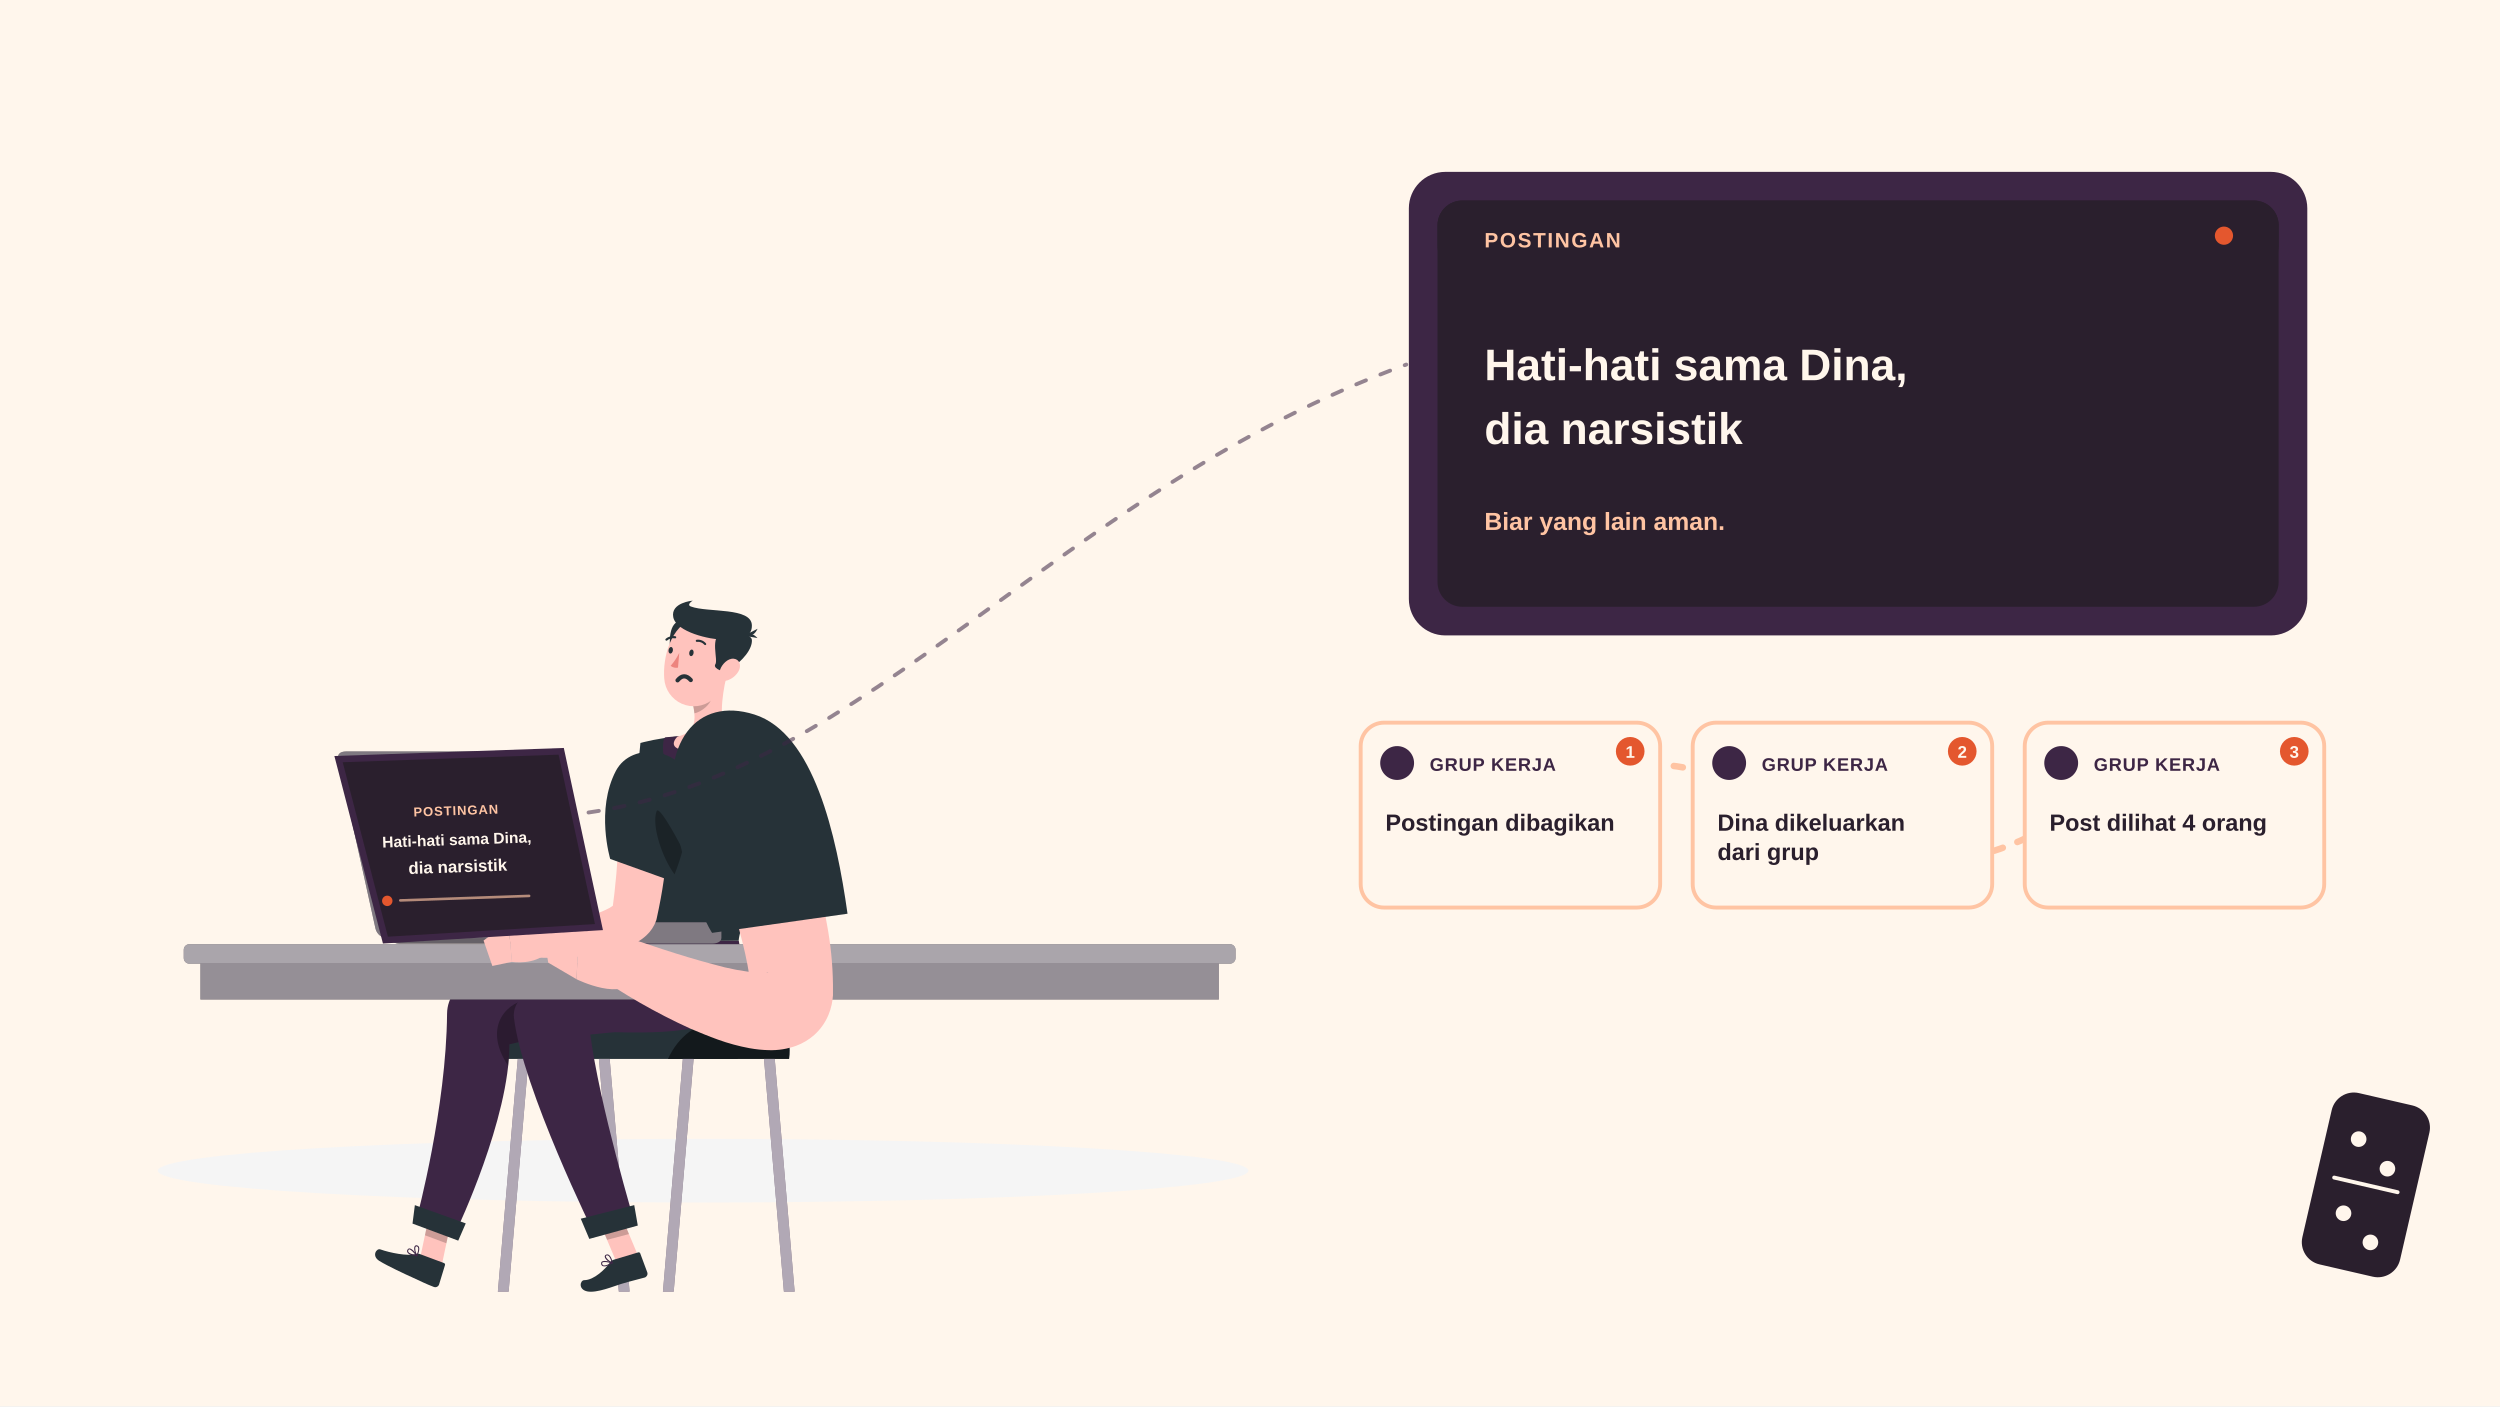
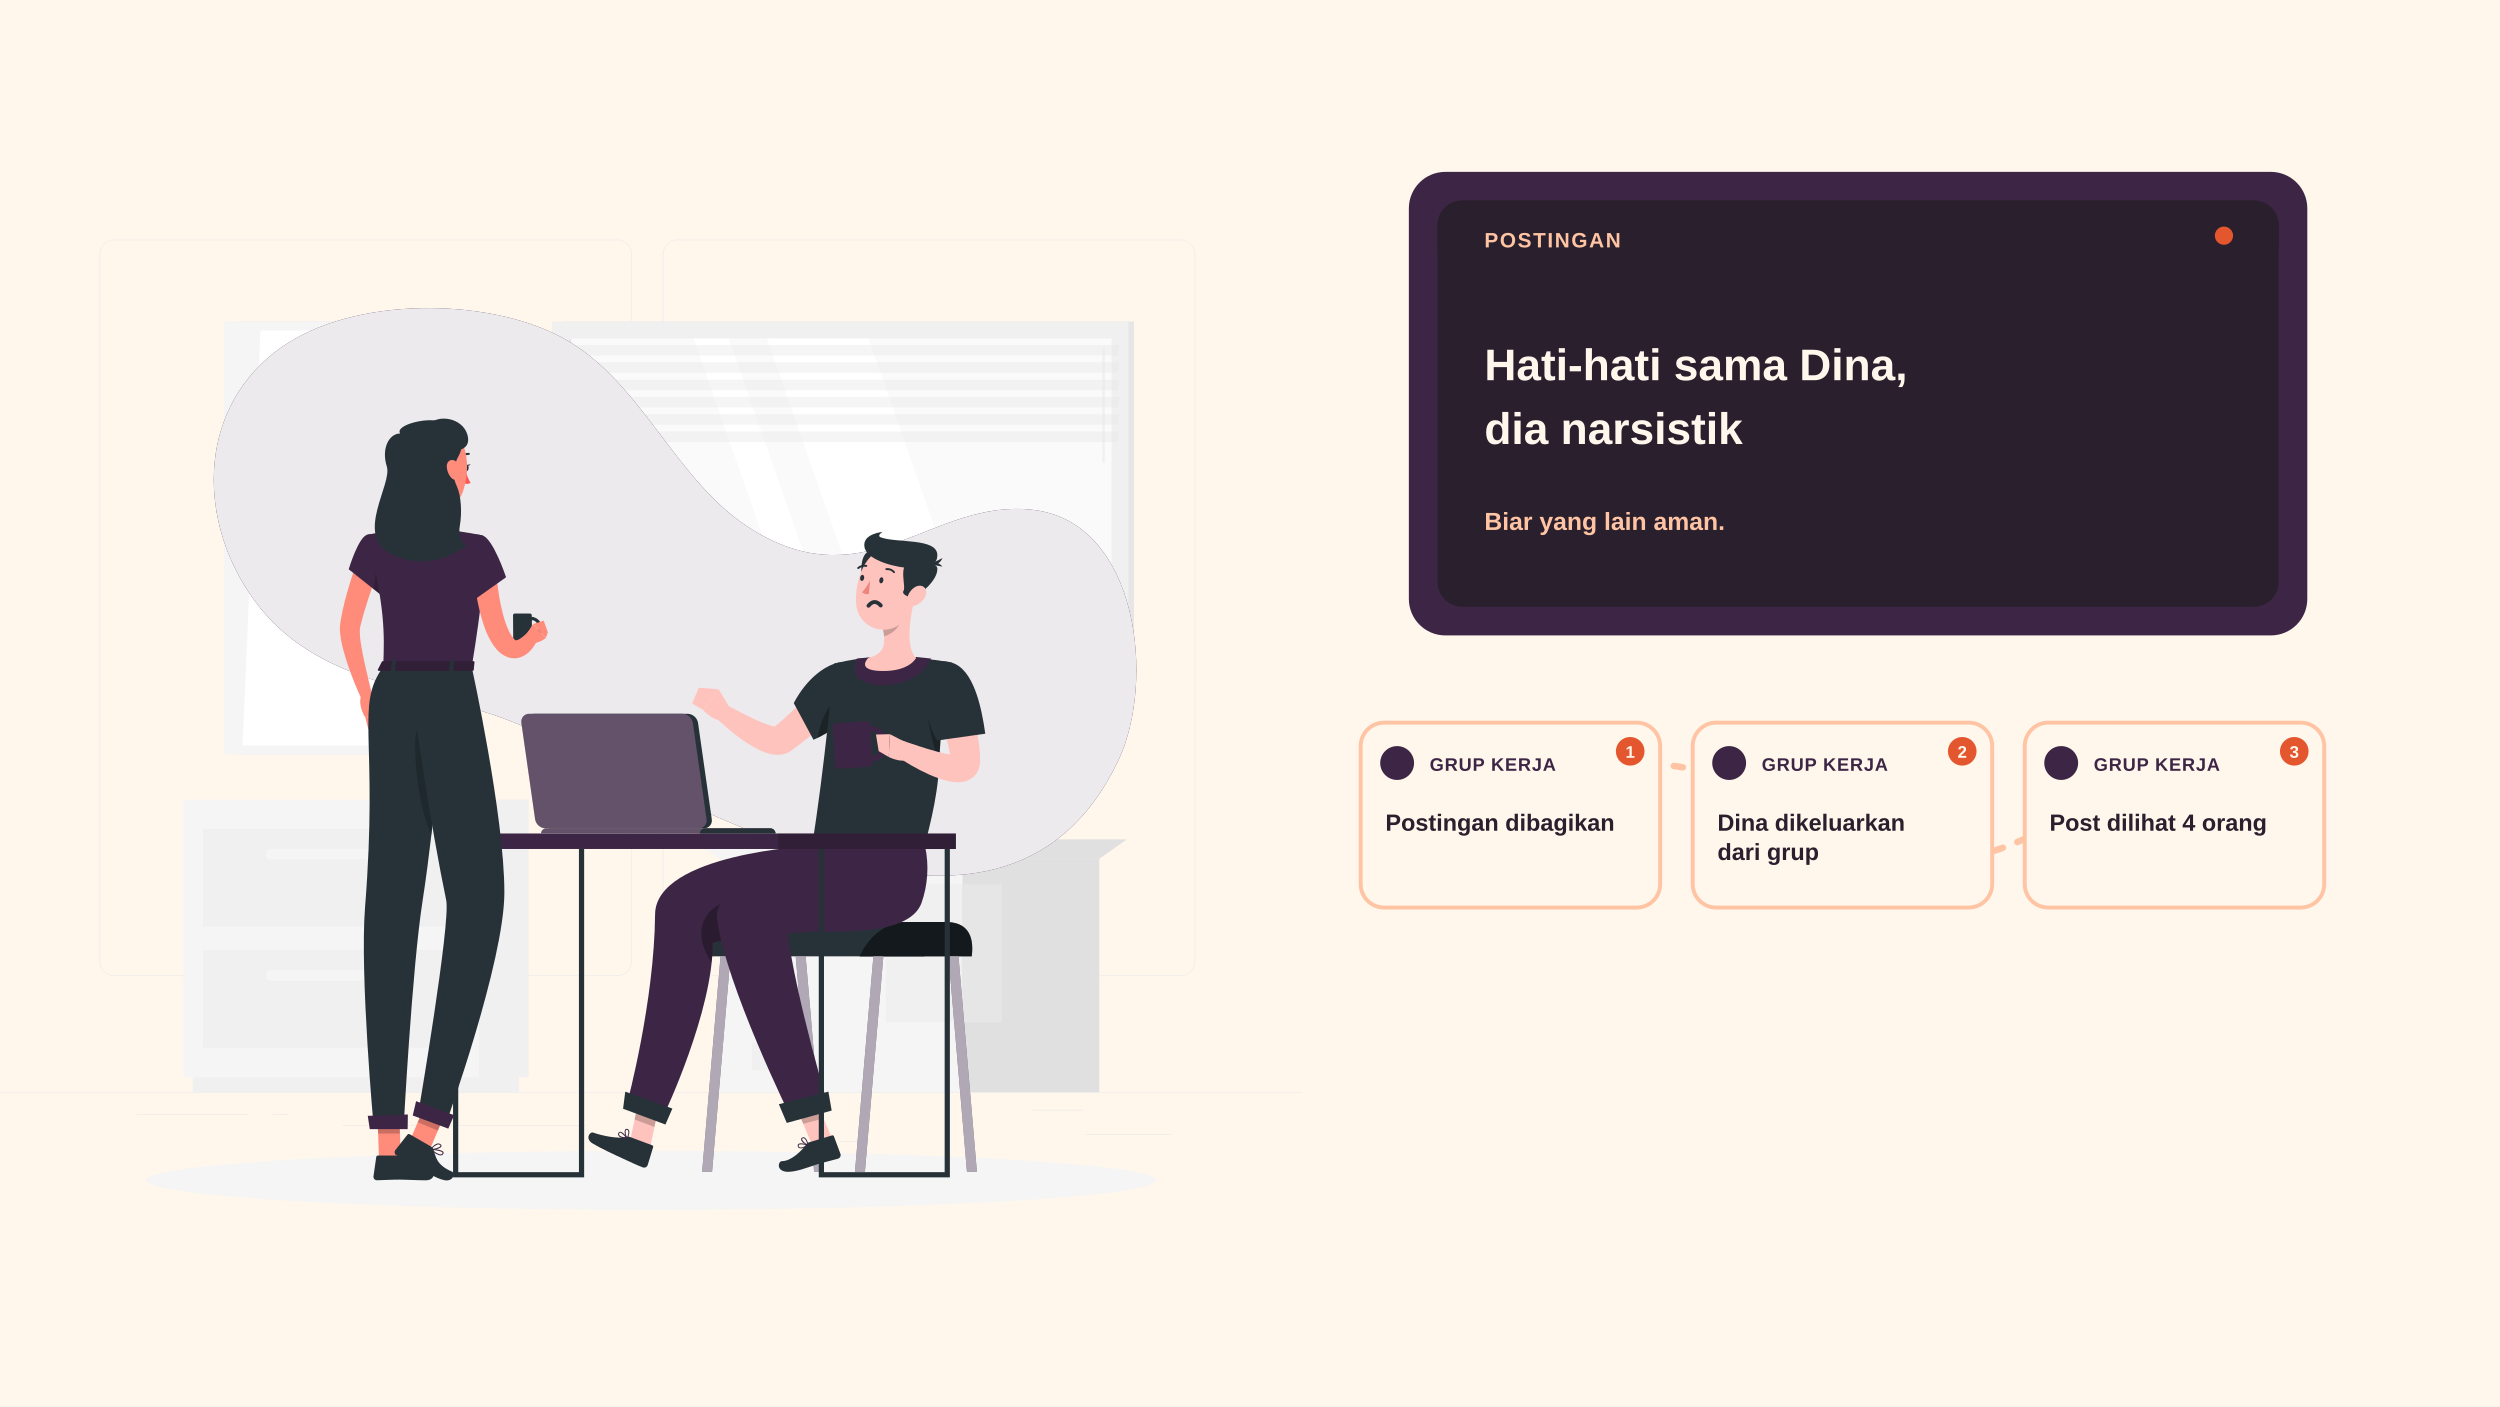
<svg xmlns="http://www.w3.org/2000/svg" width="1920" height="1080" viewBox="0 0 1920 1080" role="img" aria-labelledby="frame-title frame-desc" data-frame="4C">
-   <rect x="0" y="0" width="1920" height="1080" fill="#FFF6EC" rx="0" />
-   <svg x="0" y="0" width="1080" height="1080" viewBox="0 0 500 500" preserveAspectRatio="xMidYMid meet" overflow="hidden" aria-label="Student Stress · Rafiki illustration, Storyset Rafiki">
-     <g id="sstudentstress-Shadow">
-       <ellipse id="sstudentstress-path" cx="250" cy="416.24" rx="193.89" ry="11.32" style="fill:#f5f5f5" />
-     </g>
-   </svg>
-   <svg x="-200" y="100" width="1080" height="1080" viewBox="0 0 500 500" preserveAspectRatio="xMidYMid meet" overflow="hidden" aria-label="Co-workers · Rafiki illustration, Storyset Rafiki">
+   <rect x="0" y="0" width="1920" height="1080" fill="#FFF6EC" rx="0" id="scene-background" />
+   <svg x="0" y="74" width="1000" height="1000" viewBox="0 0 500 500" preserveAspectRatio="xMidYMid meet" overflow="hidden" aria-label="Co-workers · Rafiki illustration, Storyset Rafiki">
+     <g id="scoworkers-background-complete">
+       <rect y="382.4" width="500" height="0.25" style="fill:#ebebeb" />
+       <rect x="416.78" y="398.49" width="33.12" height="0.25" style="fill:#ebebeb" />
+       <rect x="322.53" y="401.21" width="8.69" height="0.25" style="fill:#ebebeb" />
+       <rect x="396.59" y="389.21" width="19.19" height="0.25" style="fill:#ebebeb" />
+       <rect x="52.46" y="390.89" width="43.19" height="0.25" style="fill:#ebebeb" />
+       <rect x="104.56" y="390.89" width="6.33" height="0.25" style="fill:#ebebeb" />
+       <rect x="131.47" y="395.11" width="93.68" height="0.25" style="fill:#ebebeb" />
+       <path d="M237,337.8H43.91a5.71,5.71,0,0,1-5.7-5.71V60.66A5.71,5.71,0,0,1,43.91,55H237a5.71,5.71,0,0,1,5.71,5.71V332.09A5.71,5.71,0,0,1,237,337.8ZM43.91,55.2a5.46,5.46,0,0,0-5.45,5.46V332.09a5.46,5.46,0,0,0,5.45,5.46H237a5.47,5.47,0,0,0,5.46-5.46V60.66A5.47,5.47,0,0,0,237,55.2Z" style="fill:#ebebeb" />
+       <path d="M453.31,337.8H260.21a5.72,5.72,0,0,1-5.71-5.71V60.66A5.72,5.72,0,0,1,260.21,55h193.1A5.71,5.71,0,0,1,459,60.66V332.09A5.71,5.71,0,0,1,453.31,337.8ZM260.21,55.2a5.47,5.47,0,0,0-5.46,5.46V332.09a5.47,5.47,0,0,0,5.46,5.46h193.1a5.47,5.47,0,0,0,5.46-5.46V60.66a5.47,5.47,0,0,0-5.46-5.46Z" style="fill:#ebebeb" />
+       <rect x="216.67" y="86.47" width="218.79" height="122.22" transform="translate(652.13 295.16) rotate(180)" style="fill:#e6e6e6" />
+       <rect x="212.03" y="86.47" width="221.26" height="122.22" transform="translate(645.32 295.16) rotate(180)" style="fill:#f0f0f0" />
+       <rect x="216.67" y="208.69" width="218.79" height="8.62" transform="translate(652.13 426) rotate(180)" style="fill:#e6e6e6" />
+       <rect x="204.3" y="208.69" width="221.26" height="8.62" transform="translate(629.86 426) rotate(180)" style="fill:#f0f0f0" />
+       <rect x="268.04" y="43.45" width="109.23" height="208.27" transform="translate(470.24 -175.08) rotate(90)" style="fill:#fafafa" />
+       <polygon points="371.68 202.19 333.55 92.96 294.52 92.96 332.65 202.19 371.68 202.19" style="fill:#fff" />
+       <path d="M423.78,140.77a.47.47,0,0,0,.47-.47V97.19a.47.47,0,0,0-.93,0V140.3A.47.47,0,0,0,423.78,140.77Z" style="fill:#f0f0f0" />
+       <polygon points="317.99 202.19 279.85 92.96 266.35 92.96 304.49 202.19 317.99 202.19" style="fill:#fff" />
+       <rect x="164.32" y="147.17" width="109.23" height="0.82" transform="translate(366.52 -71.36) rotate(90)" style="fill:#e6e6e6" />
+       <polygon points="210.49 99.51 429.28 99.51 429.88 95.49 211.09 95.49 210.49 99.51" style="fill:#e6e6e6;opacity:0.4" />
+       <polygon points="210.49 106.16 429.28 106.16 429.88 102.13 211.09 102.13 210.49 106.16" style="fill:#e6e6e6;opacity:0.4" />
+       <polygon points="210.49 112.8 429.28 112.8 429.88 108.78 211.09 108.78 210.49 112.8" style="fill:#e6e6e6;opacity:0.4" />
+       <polygon points="210.49 119.44 429.28 119.44 429.88 115.42 211.09 115.42 210.49 119.44" style="fill:#e6e6e6;opacity:0.4" />
+       <polygon points="210.49 126.09 429.28 126.09 429.88 122.06 211.09 122.06 210.49 126.09" style="fill:#e6e6e6;opacity:0.4" />
+       <polygon points="210.49 132.73 429.28 132.73 429.88 128.71 211.09 128.71 210.49 132.73" style="fill:#e6e6e6;opacity:0.4" />
+       <rect x="369.52" y="292.8" width="52.6" height="89.59" style="fill:#e0e0e0" />
+       <polygon points="422.12 292.8 369.52 292.8 380.08 285.33 432.68 285.33 422.12 292.8" style="fill:#e0e0e0" />
+       <polygon points="318.25 285.33 265.65 285.33 276.21 292.8 328.81 292.8 318.25 285.33" style="fill:#f5f5f5" />
+       <rect x="276.21" y="292.8" width="93.32" height="89.59" transform="translate(645.73 675.2) rotate(180)" style="fill:#f5f5f5" />
+       <rect x="340.16" y="302.54" width="29.36" height="53.13" transform="translate(709.69 658.2) rotate(180)" style="fill:#f0f0f0" />
+       <rect x="288.78" y="350.03" width="10.72" height="10.72" transform="translate(588.28 710.77) rotate(180)" style="fill:#f0f0f0" />
+       <rect x="288.78" y="363.3" width="10.72" height="10.72" transform="translate(588.28 737.31) rotate(180)" style="fill:#f0f0f0" />
+       <rect x="300.95" y="350.03" width="10.72" height="10.72" transform="translate(612.62 710.77) rotate(180)" style="fill:#f0f0f0" />
+       <rect x="300.95" y="363.3" width="10.72" height="10.72" transform="translate(612.62 737.31) rotate(180)" style="fill:#f0f0f0" />
+       <rect x="369.52" y="302.54" width="15.15" height="53.13" style="fill:#e6e6e6" />
+       <rect x="183.92" y="270.03" width="19.09" height="106.58" transform="translate(386.92 646.64) rotate(180)" style="fill:#f0f0f0" />
+       <rect x="74.06" y="376.61" width="125.28" height="5.79" transform="translate(273.39 759.01) rotate(180)" style="fill:#f0f0f0" />
+       <rect x="70.39" y="270.03" width="113.53" height="106.58" style="fill:#f5f5f5" />
+       <rect x="77.89" y="281.28" width="98.52" height="37.57" style="fill:#f0f0f0" />
+       <rect x="77.89" y="327.79" width="98.52" height="37.57" style="fill:#f0f0f0" />
+       <rect x="102.15" y="288.93" width="50" height="4.11" rx="1.69" transform="translate(254.31 581.97) rotate(180)" style="fill:#f5f5f5" />
+       <rect x="102.15" y="335.44" width="50" height="4.11" rx="1.69" transform="translate(254.31 675) rotate(180)" style="fill:#f5f5f5" />
+       <rect x="91.43" y="86.47" width="85.69" height="166.2" transform="translate(268.55 339.13) rotate(180)" style="fill:#e6e6e6" />
+       <rect x="85.82" y="86.47" width="89.79" height="166.2" transform="translate(261.43 339.13) rotate(180)" style="fill:#f5f5f5" />
+       <polygon points="161.41 249.23 168.29 89.91 100.02 89.91 93.15 249.23 161.41 249.23" style="fill:#fff" />
+     </g>
+     <g id="scoworkers-background-simple">
+       <path d="M289.46,166.76c-31.4-19-43.22-60-77-75.85-29.7-14-80.39-13.67-107.18,7.51-29.87,23.63-29.22,65.48-7.59,95.14,23.8,32.64,64.46,33.05,98.71,46.47,60,23.51,187.36,111.68,233.12,14.79,14.2-30.07,7.73-91.08-32.58-96C358.18,154.06,333.66,193.5,289.46,166.76Z" style="fill:#3D2645" />
+       <path d="M289.46,166.76c-31.4-19-43.22-60-77-75.85-29.7-14-80.39-13.67-107.18,7.51-29.87,23.63-29.22,65.48-7.59,95.14,23.8,32.64,64.46,33.05,98.71,46.47,60,23.51,187.36,111.68,233.12,14.79,14.2-30.07,7.73-91.08-32.58-96C358.18,154.06,333.66,193.5,289.46,166.76Z" style="fill:#fff;opacity:0.9" />
+     </g>
+     <g id="scoworkers-Shadow">
+       <ellipse id="scoworkers-path" cx="250" cy="416.24" rx="193.89" ry="11.32" style="fill:#f5f5f5" />
+     </g>
    <g id="scoworkers-character-2">
      <path d="M355,330.22H265.85c3.75-8.16,10.57-13.16,17.94-13.16H349Z" style="fill:#263238" />
      <polygon points="312.62 412.97 316.45 412.97 309.37 330.21 305.54 330.21 312.62 412.97" style="fill:#3D2645" />
      <polygon points="312.62 412.97 316.45 412.97 309.37 330.21 305.54 330.21 312.62 412.97" style="fill:#fff;opacity:0.6" />
      <polygon points="273.44 412.97 269.61 412.97 276.69 330.21 280.52 330.21 273.44 412.97" style="fill:#3D2645" />
      <polygon points="273.44 412.97 269.61 412.97 276.69 330.21 280.52 330.21 273.44 412.97" style="fill:#fff;opacity:0.6" />
      <path d="M373.15,330.22H330.09c3.75-8.16,10.56-13.16,17.93-13.16h15.24c7.37,0,11,4.25,9.89,13.16Z" style="fill:#263238" />
      <path d="M373.15,330.22H330.09c3.75-8.16,10.56-13.16,17.93-13.16h15.24c7.37,0,11,4.25,9.89,13.16Z" style="opacity:0.5" />
      <polygon points="371.31 412.97 375.14 412.97 368.06 330.21 364.23 330.21 371.31 412.97" style="fill:#3D2645" />
      <polygon points="371.31 412.97 375.14 412.97 368.06 330.21 364.23 330.21 371.31 412.97" style="fill:#fff;opacity:0.6" />
      <polygon points="332.13 412.97 328.3 412.97 335.38 330.21 339.21 330.21 332.13 412.97" style="fill:#3D2645" />
      <polygon points="332.13 412.97 328.3 412.97 335.38 330.21 339.21 330.21 332.13 412.97" style="fill:#fff;opacity:0.6" />
      <polygon points="249.41 404.77 241.78 401.92 245.71 383.31 253.33 386.16 249.41 404.77" style="fill:#ffc3bd" />
      <path d="M241.88,399.59l8.55,3.19a.58.58,0,0,1,.38.73l-2.11,6.92a1.44,1.44,0,0,1-1.84.86c-3-1.16-4.15-1.79-7.8-3.46-2.25-1-8.68-4-11.58-5.79s-1-4.62.35-4.11c3.29,1.19,9.78,2.52,12.56,1.64A2.3,2.3,0,0,1,241.88,399.59Z" style="fill:#263238" />
      <polygon points="253.33 386.16 245.7 383.32 243.69 392.91 251.31 395.76 253.33 386.16" style="opacity:0.2" />
      <path d="M311.69,287.77s-59.95,3.05-60.14,26.36c-.28,33.51-10.61,72.05-10.61,72.05l14.15,4.64s18.78-39.63,18.6-65.79c16.44-4.64,59.14-1.62,64.17-15.24a44.79,44.79,0,0,0,1.89-22Z" style="fill:#3D2645" />
      <path d="M280.86,309.17s1.5,6.73,2.55,14.11a66.18,66.18,0,0,0-9.73,1.75,67.06,67.06,0,0,1-.41,7.61C263.49,318.06,274,309.17,280.86,309.17Z" style="opacity:0.3" />
      <polygon points="255.52 394.82 239.26 388.76 240.1 382.2 258.19 388.69 255.52 394.82" style="fill:#263238" />
      <path d="M238.68,399.91a10.65,10.65,0,0,0,2.13.48.18.18,0,0,0,.19-.09.17.17,0,0,0,0-.2c-.18-.26-1.78-2.54-2.85-2.52a.68.68,0,0,0-.6.35,1,1,0,0,0-.14,1A2.21,2.21,0,0,0,238.68,399.91Zm1.74,0c-1.46-.23-2.45-.65-2.67-1.14a.66.66,0,0,1,.11-.68.3.3,0,0,1,.28-.17C238.72,398,239.75,399.06,240.42,400Z" style="fill:#3D2645" />
      <path d="M240.77,400.38a.14.14,0,0,0,.09,0,.21.21,0,0,0,.15-.11c0-.09,1-2.21.54-3.24a1,1,0,0,0-.66-.53.73.73,0,0,0-.85.3c-.48.76.06,2.78.65,3.51A.16.16,0,0,0,240.77,400.38Zm.11-3.47a.51.51,0,0,1,.32.29c.3.62-.11,1.89-.4,2.61-.45-.81-.76-2.3-.44-2.8a.35.35,0,0,1,.44-.13Z" style="fill:#3D2645" />
+       <path d="M331.16,226c-2.09,2.44-4.19,4.63-6.35,6.89s-4.37,4.4-6.66,6.51-4.62,4.19-7,6.19-4.92,3.94-7.52,5.8l-.44.31-.19.1a8.91,8.91,0,0,1-4.14,1.06,11.76,11.76,0,0,1-2.91-.32,21.7,21.7,0,0,1-4.21-1.48,44.58,44.58,0,0,1-6.53-3.85c-2-1.39-3.87-2.86-5.67-4.39S276,239.72,274.3,238l3.75-4.82,5.9,3.14c2,1,3.93,2,5.88,2.91a44.87,44.87,0,0,0,5.69,2.27,10.12,10.12,0,0,0,2.33.5c.28,0,.49,0,.48,0s-.3-.07-.86.21l-.62.41c2.2-1.84,4.36-3.79,6.5-5.77s4.24-4.06,6.33-6.15,4.15-4.22,6.19-6.36,4.1-4.34,6.05-6.42Z" style="fill:#ffc3bd" />
+       <path d="M280.43,235.08l-4.47-7.4L270,235.63s3.73,4.56,8.13,4Z" style="fill:#ffc3bd" />
+       <polygon points="268.34 227.09 265.77 233.16 270.04 235.63 275.96 227.68 268.34 227.09" style="fill:#ffc3bd" />
+       <path d="M320.32,217.87C310.19,221.61,304.81,233,304.81,233l7.56,14.07c7.25-3.05,16.8-10.43,19.56-15.11C336.17,224.8,328.23,215,320.32,217.87Z" style="fill:#263238" />
+       <path d="M321.09,231.91c1.3-.69-.16,6-1.48,11.26a52.36,52.36,0,0,1-5.61,3.2C314.47,241.34,317.79,233.66,321.09,231.91Z" style="opacity:0.3" />
      <polygon points="319.83 401.05 311.86 402.69 304.43 385 312.39 383.36 319.83 401.05" style="fill:#ffc3bd" />
      <path d="M310.76,401.62,319.5,399a.57.57,0,0,1,.73.35l2.52,6.79a1.44,1.44,0,0,1-.94,1.8c-3.06.87-4.57,1.13-8.41,2.29-2.37.72-8.66,3.34-12,2.64s-2.55-4-1.07-4c3.5,0,7.56-4,9.23-6.36A2.34,2.34,0,0,1,310.76,401.62Z" style="fill:#263238" />
      <path d="M308.41,403.82a10.24,10.24,0,0,0,2-.91.19.19,0,0,0,.09-.18.18.18,0,0,0-.13-.16c-.3-.1-3-.94-3.8-.28a.71.71,0,0,0-.26.64,1.05,1.05,0,0,0,.52.92A2.24,2.24,0,0,0,308.41,403.82Zm1.41-1c-1.31.7-2.35,1-2.82.71a.66.66,0,0,1-.32-.61.29.29,0,0,1,.12-.31C307.25,402.23,308.74,402.5,309.82,402.8Z" style="fill:#3D2645" />
      <path d="M310.36,402.93a.18.18,0,0,0,.07-.05.18.18,0,0,0,.06-.17c0-.1-.53-2.39-1.54-2.91a.94.94,0,0,0-.85,0,.73.73,0,0,0-.49.75c.08.9,1.73,2.17,2.65,2.4Zm-2-2.84a.57.57,0,0,1,.44.05c.6.3,1.05,1.57,1.26,2.31-.85-.36-2-1.36-2.05-2,0-.11,0-.25.27-.36Z" style="fill:#3D2645" />
      <polygon points="312.39 383.36 304.43 385 308.44 394.53 316.23 392.48 312.39 383.36" style="opacity:0.2" />
      <path d="M332,287.83S273.2,298,275.33,315.57C278.4,340.92,304,392.72,304,392.72l14.53-3.3s-12.91-42.9-16.18-68.85c15.11,0,46.46,2.84,51.49-10.78a40.09,40.09,0,0,0,1.43-21.61Z" style="fill:#3D2645" />
      <polygon points="319.36 389.46 302.12 394.2 299.08 387.02 318.1 382.19 319.36 389.46" style="fill:#263238" />
      <path d="M311.74,288.18h43.48c.31-3.88,4.81-16.51,5.48-32.6A206.39,206.39,0,0,1,365,220.12l.6-2.62s-2.2-.45-5.36-.92c-2.62-.38-5.91-.77-9.13-.93a162.64,162.64,0,0,0-18.48,0c-2.84.27-5.62.74-7.83,1.17-2.83.57-4.5,1.05-4.5,1.05S316.45,259.67,311.74,288.18Z" style="fill:#263238" />
      <path d="M360.7,255.59A206.38,206.38,0,0,1,365,220.12c-2.9-.25-7.87,0-8.7,4.73C355.44,229.89,355.37,241.67,360.7,255.59Z" style="opacity:0.3" />
+       <path d="M368.61,223.59c1.11,2.5,2,4.85,2.85,7.31s1.64,4.92,2.31,7.45,1.3,5.09,1.75,7.75a48,48,0,0,1,.84,8.33v.9l0,.58a9,9,0,0,1-.18,1.27,8.07,8.07,0,0,1-.45,1.43,7.58,7.58,0,0,1-1.93,2.71,7.81,7.81,0,0,1-2.47,1.48,10.07,10.07,0,0,1-3.72.6,17.05,17.05,0,0,1-2.66-.27,27.21,27.21,0,0,1-4.31-1.17c-1.32-.47-2.57-1-3.79-1.51a82.6,82.6,0,0,1-13.49-7.75l2.85-5.4c4.59,1.55,9.27,3.18,13.78,4.36a32.63,32.63,0,0,0,6.31,1.18,5.35,5.35,0,0,0,1,0c.22,0,.35-.14-.06,0a2.47,2.47,0,0,0-.88.51,3.48,3.48,0,0,0-.88,1.19,2.43,2.43,0,0,0-.18.54,1.46,1.46,0,0,0-.07.34.52.52,0,0,0,0,.11v-.11l-.05-.39a49.81,49.81,0,0,0-1.21-6.44c-.55-2.21-1.22-4.47-1.93-6.71s-1.5-4.51-2.3-6.76-1.68-4.54-2.48-6.64Z" style="fill:#ffc3bd" />
+       <path d="M365.62,217.5c-7.91-2.5-13,3.82-10.79,14.8s5,15.06,5,15.06l18.52-2.62C376.84,234,373.73,220.06,365.62,217.5Z" style="fill:#263238" />
      <path d="M351.44,215.58l.4-.31,5.72.61s-2.33,6.08-10.62,9-18.34.51-18.58-4,.72-5,.72-5l4.73-.44.3.51Z" style="fill:#3D2645" />
      <path d="M350.73,194.93l-4.94,4.1-6.74,5.59a21.92,21.92,0,0,1,.43,2.72c.36,3.65-.58,7-6,8.25,0,0-5.29,4.94,5.28,5.08s13-5,13-5C347.81,211.73,349.36,200.88,350.73,194.93Z" style="fill:#ffc3bd" />
      <path d="M339.05,204.62a21.92,21.92,0,0,1,.43,2.72c2.51-.5,5.87-3.18,6.22-5.75a12.11,12.11,0,0,0,.09-2.56Z" style="opacity:0.2" />
      <path d="M334.2,188.06c-.82.55-2.75-1.72-3.35-3.39-.14-2-.89-10.14,4.33-10.38,4.19-.19,8.68,1.7,8.53,3.68C343.51,180.37,340.9,183.63,334.2,188.06Z" style="fill:#263238" />
      <path d="M352.77,186.36c-1.72,7.91-2.32,12.61-7,16.22a10.53,10.53,0,0,1-17-7.58c-.61-7.36,2.3-19.05,10.62-21.29A10.64,10.64,0,0,1,352.77,186.36Z" style="fill:#ffc3bd" />
      <path d="M351.2,192.33c-.83.53-5.08-.72-4.33-2.33,1.33-1.53-2.31-10.2,2.78-11.39,4.08-1,10.13.62,10.28,2.6C360.15,184.22,357.09,188.56,351.2,192.33Z" style="fill:#263238" />
      <path d="M349.7,181.13c-4.57,0-16.67-2.64-17.73-8-1-5.2,6.93-5.87,6.93-5.87s-2.39,1.44-.66,2.09c6,2.25,21.68.14,21.69,6.78C359.93,179.77,357.23,181.13,349.7,181.13Z" style="fill:#263238" />
      <path d="M357.21,179.93c.12-.29,2.13-2.21,4.7.65A27.53,27.53,0,0,0,357.21,179.93Z" style="fill:#263238" />
      <path d="M357.65,179.26c.19.24,2.68,1.49,4.3-2A28,28,0,0,1,357.65,179.26Z" style="fill:#263238" />
      <path d="M355.2,192.34a7.22,7.22,0,0,1-3.94,3.26c-2.16.7-3.33-1.67-2.63-3.79.64-1.9,2.75-4.13,4.87-3.9S356.27,190.44,355.2,192.34Z" style="fill:#ffc3bd" />
      <path d="M339.2,185.92c-.1.65-.52,1.13-.95,1.08s-.69-.62-.59-1.26.53-1.14.95-1.09S339.3,185.27,339.2,185.92Z" style="fill:#263238" />
      <path d="M331.84,185c-.1.65-.52,1.14-.95,1.09s-.69-.62-.59-1.27.53-1.13.95-1.08S331.94,184.4,331.84,185Z" style="fill:#263238" />
      <path d="M334.11,185.83a20.85,20.85,0,0,1-3.07,4.62,3.18,3.18,0,0,0,2.62.64Z" style="fill:#ed847e" />
      <path d="M333.5,195.6 Q335.8,192.8 338.2,195.5" style="fill:none;stroke:#263238;stroke-width:1.5;stroke-linecap:round" />
      <path d="M343.41,183.07a.56.56,0,0,0,.17-.09.38.38,0,0,0,0-.54,3.69,3.69,0,0,0-3.23-1.28.39.39,0,1,0,.13.76,2.93,2.93,0,0,1,2.53,1A.37.37,0,0,0,343.41,183.07Z" style="fill:#263238" />
      <path d="M329.45,181.49a.38.38,0,0,0,.35-.07,3.24,3.24,0,0,1,2.74-.75.38.38,0,1,0,.21-.74h0a4,4,0,0,0-3.44.9.37.37,0,0,0-.05.54A.39.39,0,0,0,329.45,181.49Z" style="fill:#263238" />
+       <path d="M348.38,248.35l-6.68-3.43-.41,8.78s6.62,3.27,8-.28Z" style="fill:#ffc3bd" />
+       <path d="M334.19,241.83l-.06-1.07A1,1,0,0,0,333,240l-12.25.73a1,1,0,0,0-1,.93l.92,15.23a1.35,1.35,0,0,0,1.42,1.27l11.74-.71A1.34,1.34,0,0,0,335,256l0-.58c3.4-.2,5.88-3.35,5.65-7.16S337.59,241.62,334.19,241.83Zm.7,11.58-.58-9.57c2.1-.12,4,2,4.16,4.55S337,253.28,334.89,253.41Z" style="fill:#3D2645" />
+       <polygon points="336.37 245.06 337.42 251.43 341.29 253.7 341.7 244.93 336.37 245.06" style="fill:#ffc3bd" />
+     </g>
+     <g id="scoworkers-Desk">
+       <rect x="172.13" y="283.07" width="171.06" height="5.95" transform="translate(515.33 572.08) rotate(180)" style="fill:#3D2645" />
+       <rect x="343.19" y="283.07" width="23.88" height="5.95" style="fill:#3D2645" />
+       <rect x="298.89" y="283.07" width="68.19" height="5.95" style="opacity:0.2" />
+       <polygon points="364.75 415.11 314.41 415.11 314.41 289.01 316.41 289.01 316.41 413.11 362.75 413.11 362.75 289.01 364.75 289.01 364.75 415.11" style="fill:#263238" />
+       <polygon points="224.31 415.11 173.97 415.11 173.97 289.01 175.97 289.01 175.97 413.11 222.31 413.11 222.31 289.01 224.31 289.01 224.31 415.11" style="fill:#263238" />
+       <path d="M209.77,281.09h86a2,2,0,0,1,2,2h-90A2,2,0,0,1,209.77,281.09Z" style="fill:#3D2645" />
+       <path d="M209.77,281.09h86a2,2,0,0,1,2,2h-90A2,2,0,0,1,209.77,281.09Z" style="fill:#fff;opacity:0.2" />
+       <path d="M270.71,281.09h25.11a2,2,0,0,1,2,2H268.74A2,2,0,0,1,270.71,281.09Z" style="fill:#263238" />
+       <path d="M205.22,237.09h58.83a4.19,4.19,0,0,1,4,3.5l5.27,37a3,3,0,0,1-3,3.5H211.48a4.18,4.18,0,0,1-4-3.5l-5.27-37A3,3,0,0,1,205.22,237.09Z" style="fill:#263238" />
+       <path d="M203.22,237.09h58.83a4.19,4.19,0,0,1,4,3.5l5.27,37a3,3,0,0,1-3,3.5H209.48a4.18,4.18,0,0,1-4-3.5l-5.27-37A3,3,0,0,1,203.22,237.09Z" style="fill:#3D2645" />
+       <path d="M203.22,237.09h58.83a4.19,4.19,0,0,1,4,3.5l5.27,37a3,3,0,0,1-3,3.5H209.48a4.18,4.18,0,0,1-4-3.5l-5.27-37A3,3,0,0,1,203.22,237.09Z" style="fill:#fff;opacity:0.2" />
+     </g>
+     <g id="scoworkers-character-1">
+       <path d="M145.6,180.44l-2.12,6.33c-.72,2.11-1.44,4.23-2.11,6.34s-1.34,4.22-1.93,6.31c-.29,1.05-.58,2.08-.84,3.11l-.34,1.48a6.43,6.43,0,0,0-.1,1.05,33.47,33.47,0,0,0,.57,6c.34,2.13.79,4.29,1.25,6.46,1,4.33,2,8.72,3.11,13l-4,1.46a126.94,126.94,0,0,1-5.22-12.79c-.77-2.19-1.45-4.41-2.06-6.71a37.48,37.48,0,0,1-1.28-7.4,13.47,13.47,0,0,1,.08-2.33l.27-1.86c.21-1.19.43-2.37.69-3.51.51-2.3,1.07-4.55,1.71-6.77s1.28-4.43,2-6.61,1.43-4.35,2.27-6.53Z" style="fill:#ff8b7b" />
+       <path d="M142.7,229.57l5,5.9-7.44,3.08s-2.9-4.49-1.61-8.2Z" style="fill:#ff8b7b" />
+       <polygon points="146.72 242.33 141.42 242.97 140.27 238.55 147.71 235.47 146.72 242.33" style="fill:#ff8b7b" />
+       <path d="M157.43,408.18a10.27,10.27,0,0,1-2.22-.3.22.22,0,0,1-.15-.16.2.2,0,0,1,.09-.2c.29-.19,2.83-1.83,3.81-1.39a.68.68,0,0,1,.39.56,1.13,1.13,0,0,1-.33,1.05A2.37,2.37,0,0,1,157.43,408.18Zm-1.65-.59c1.45.3,2.55.25,3-.14a.77.77,0,0,0,.21-.71.3.3,0,0,0-.17-.25C158.28,406.26,156.81,407,155.78,407.59Z" style="fill:#3D2645" />
+       <path d="M155.26,407.88l-.1,0a.21.21,0,0,1-.1-.17c0-.11,0-2.52.92-3.32a1,1,0,0,1,.84-.27.69.69,0,0,1,.67.55c.19,1-1.33,2.75-2.13,3.21A.18.18,0,0,1,155.26,407.88Zm1.42-3.39a.65.65,0,0,0-.43.17,4.53,4.53,0,0,0-.78,2.64c.8-.64,1.75-2,1.63-2.57,0-.09-.07-.21-.33-.24Z" style="fill:#3D2645" />
+       <path d="M156,148.07c1,5,3,15-.45,18.35,0,0,1.35,5,10.59,5,10.16,0,4.85-5,4.85-5-5.54-1.32-5.4-5.43-4.43-9.3Z" style="fill:#ff8b7b" />
+       <path d="M177,139a.39.39,0,0,0,.33-.14,3.15,3.15,0,0,1,2.62-1.17.4.4,0,0,0,.44-.35.39.39,0,0,0-.34-.44,3.94,3.94,0,0,0-3.32,1.45.41.41,0,0,0,0,.56A.35.35,0,0,0,177,139Z" style="fill:#263238" />
+       <path d="M178.82,143.88a18.2,18.2,0,0,0,1.89,4.57,2.89,2.89,0,0,1-2.44.16Z" style="fill:#ff5652" />
+       <path d="M178.36,142.66c-.08.67.21,1.25.65,1.31s.86-.45.94-1.13-.22-1.25-.65-1.3S178.44,142,178.36,142.66Z" style="fill:#263238" />
+       <path d="M179.1,141.55l1.66-.27S179.79,142.44,179.1,141.55Z" style="fill:#263238" />
+       <polygon points="145.52 407.69 153.9 407.69 153.24 388.29 144.86 388.29 145.52 407.69" style="fill:#ff8b7b" />
+       <path d="M154.56,406.72h-9.41a.66.66,0,0,0-.67.57l-1.07,7.44a1.34,1.34,0,0,0,1.34,1.49c3.28-.05,4.86-.25,9-.25,2.55,0,6.27.27,9.78.27s3.7-3.48,2.24-3.79c-6.56-1.42-7.6-3.36-9.81-5.22A2.21,2.21,0,0,0,154.56,406.72Z" style="fill:#263238" />
+       <g style="opacity:0.2">
+         <polygon points="144.86 388.29 153.24 388.29 153.57 398.29 145.19 398.29 144.86 388.29" />
+       </g>
+       <path d="M156.07,137.7c-.46,8.3-.84,11.8,2.83,16.52,5.51,7.1,15.8,5.86,18.74-2.14,2.64-7.19,3-19.56-4.73-23.79A11.34,11.34,0,0,0,156.07,137.7Z" style="fill:#ff8b7b" />
+       <path d="M172.17,219.12s-4.87,57.49-9.91,89.89c-4.07,26.17-7.29,87.35-7.29,87.35H143.55s-5.44-59.08-3.37-85c5.23-65.49-4-77.09,6.95-92.27Z" style="fill:#263238" />
+       <path d="M159.37,250.15c.48,17.2,3.72,27.85,6.28,33.59,1.34-11.22,2.57-22.93,3.6-33.26C165.74,238.78,159,237.2,159.37,250.15Z" style="opacity:0.2" />
+       <path d="M165.31,404.48a.18.18,0,0,1,0-.19.21.21,0,0,1,.19-.13c.43,0,4.17.21,4.78,1.21a.64.64,0,0,1,0,.63,1.08,1.08,0,0,1-.79.65c-1.2.26-3.12-1.23-4.16-2.14Zm4.58,1.06c-.4-.52-2.36-.83-3.84-.94,1.45,1.19,2.69,1.81,3.35,1.67a.72.72,0,0,0,.52-.44.25.25,0,0,0,0-.25S169.9,405.55,169.89,405.54Z" style="fill:#3D2645" />
+       <path d="M165.31,404.48l0,0a.23.23,0,0,1,0-.2c.06-.08,1.35-1.94,2.7-2.17a1.43,1.43,0,0,1,1.12.25c.45.32.45.65.37.86-.34.9-3,1.48-4,1.37A.16.16,0,0,1,165.31,404.48Zm3.76-1.66a1,1,0,0,0-.18-.17,1.07,1.07,0,0,0-.82-.18,4.57,4.57,0,0,0-2.22,1.71c1.19,0,3.06-.59,3.27-1.13A.23.23,0,0,0,169.07,402.82Z" style="fill:#3D2645" />
+       <polygon points="157.27 401.38 165.08 404.41 168.15 397.15 172.17 387.65 172.64 386.54 164.84 383.5 164.3 384.75 160.41 393.95 157.27 401.38" style="fill:#ff8b7b" />
+       <polygon points="160.41 393.95 168.15 397.15 172.17 387.65 164.3 384.75 160.41 393.95" style="opacity:0.2" />
+       <path d="M181.15,219.12s12.53,57.14,12.53,86.55c0,26.57-22.36,88.62-22.36,88.62l-10.61-4.37s12.42-72.73,10.63-81.25c-5.19-24.72-13.83-78-13.74-89.55Z" style="fill:#263238" />
+       <path d="M165.47,403.25l-8.15-4.7a.67.67,0,0,0-.87.17l-4.64,5.91a1.35,1.35,0,0,0,.42,2c2.87,1.59,4.34,2.21,7.92,4.28,2.21,1.27,7,4.6,10.48,5.28s4.31-2.69,2.93-3.28c-6.16-2.67-6.14-5.76-7.13-8.48A2.2,2.2,0,0,0,165.47,403.25Z" style="fill:#263238" />
+       <polygon points="172.14 396.4 158.49 391.36 159.78 385.85 174.39 391.24 172.14 396.4" style="fill:#3D2645" />
+       <polygon points="156.54 396.58 141.99 396.58 141.22 391.48 156.62 390.96 156.54 396.58" style="fill:#3D2645" />
+       <path d="M133.9,181.61l8.41,6.7,5.05,4s.53-1.41,1.17-3.43c1.22-3.9,2.81-10.08,1.71-12.92-1.73-4.5-5-8.56-9.14-7.66C137.62,169.09,133.9,181.61,133.9,181.61Z" style="fill:#3D2645" />
+       <path d="M143.41,189.18l4,3.16s.53-1.41,1.17-3.43l-3-14.85Z" style="opacity:0.2" />
+       <path d="M204.19,199.84v-.69a.65.65,0,0,0-.71-.55l-5.77,0a.65.65,0,0,0-.7.56l.06,9.85a.86.86,0,0,0,.87.86l5.44,0a.88.88,0,0,0,.87-.88v-.37a4.42,4.42,0,0,0-.05-8.78Zm.05,7.48,0-6.18c1.35,0,2.51,1.4,2.52,3.07S205.59,207.31,204.24,207.32Z" style="fill:#263238" />
+       <path d="M185.15,168.57s4,1.4-4,50.55h-34c.57-13.84.59-22.38-6-50.8a100.28,100.28,0,0,1,14.45-1.9,107.4,107.4,0,0,1,15.44,0C177.63,167,185.15,168.57,185.15,168.57Z" style="fill:#3D2645" />
+       <path d="M190.07,178.18c.14,1.82.31,3.81.52,5.72s.46,3.84.73,5.74a79.2,79.2,0,0,0,2.33,11.07,30.41,30.41,0,0,0,1.89,4.88,12.07,12.07,0,0,0,2.07,3c.18.16.15.25.47.3a3.19,3.19,0,0,0,1.51-.54,17.64,17.64,0,0,0,3.74-3.38l3.77,1.93a18.63,18.63,0,0,1-1.41,3.14,14.35,14.35,0,0,1-2.14,2.92,9.29,9.29,0,0,1-3.66,2.42,7.33,7.33,0,0,1-5.37-.2,10.57,10.57,0,0,1-3.72-2.7,19.55,19.55,0,0,1-2.16-3,34.16,34.16,0,0,1-2.78-6.16,75.76,75.76,0,0,1-3-12.3q-.53-3.06-.84-6.15c-.22-2.07-.4-4.06-.49-6.23Z" style="fill:#ff8b7b" />
+       <path d="M185.15,168.57c4.17,1,9.18,16.1,9.18,16.1L180,194.83s-5.71-15.61-4.34-20C177.09,170.19,180.1,167.34,185.15,168.57Z" style="fill:#3D2645" />
+       <path d="M174.76,141.58c.75-3.53,2.28-3.82,2.53-7.58.18-2.62-2.45-5.94-7.17-8.67s-18.76.82-16.45,4.13c-4.28,0-7.32,5.82-5.14,12.65s-12.32,26.17,1.29,33.39,25.51-.22,29.67-3.11c-2.48-.64-3.64-3.56-2.88-7.78s.58-11.05-1.16-14.83S174.21,144.22,174.76,141.58Z" style="fill:#263238" />
+       <path d="M164.33,126.33c3.66-4.53,13.38-3,15.2,3.75s-6.45,6.8-10.2,4.63S161.54,129.79,164.33,126.33Z" style="fill:#263238" />
+       <path d="M171.55,142a6.93,6.93,0,0,0,1.58,4.3c1.35,1.65,3,.88,3.35-.9.35-1.61.08-4.4-1.65-5.41S171.58,140.17,171.55,142Z" style="fill:#ff8b7b" />
+       <path d="M202.28,206.38l2.39-3.74,4.94,5.33s-3.7,3.12-7,1.61Z" style="fill:#ff8b7b" />
+       <polygon points="208.79 201.33 210.37 205.79 209.61 207.97 204.67 202.64 208.79 201.33" style="fill:#ff8b7b" />
+       <path d="M146.62,217.13l-1.53,3c-.12.24.16.48.55.48h35.68c.3,0,.56-.15.58-.35l.3-3c0-.21-.24-.39-.58-.39H147.18A.61.61,0,0,0,146.62,217.13Z" style="fill:#3D2645" />
+       <path d="M146.62,217.13l-1.53,3c-.12.24.16.48.55.48h35.68c.3,0,.56-.15.58-.35l.3-3c0-.21-.24-.39-.58-.39H147.18A.61.61,0,0,0,146.62,217.13Z" style="opacity:0.2" />
+       <path d="M151.25,221h-.93c-.18,0-.32-.1-.31-.21l.44-4c0-.12.17-.21.35-.21h.93c.18,0,.32.09.31.21l-.44,4C151.59,220.88,151.43,221,151.25,221Z" style="fill:#263238" />
+       <path d="M173.61,221h-.92c-.18,0-.32-.1-.31-.21l.43-4c0-.12.17-.21.36-.21h.92c.18,0,.32.09.31.21l-.43,4C174,220.88,173.8,221,173.61,221Z" style="fill:#263238" />
    </g>
  </svg>
-   <svg x="0" y="0" width="1080" height="1080" viewBox="0 0 500 500" preserveAspectRatio="xMidYMid meet" overflow="hidden" aria-label="Student Stress · Rafiki illustration, Storyset Rafiki" transform="translate(0 -130)">
-     <g id="sstudentstress-Device">
-       <path d="M138.88,388.11v5.57c0,1.43,1.69,2,3.1,2H253.35c1.43,0,3.15-.58,3.15-2v-5.57Z" style="fill:#2A1F2D" />
-       <path d="M138.88,388.11v5.57c0,1.43,1.69,2,3.1,2H253.35c1.43,0,3.15-.58,3.15-2v-5.57Z" style="fill:#fff;isolation:isolate;opacity:0.4" />
-       <path d="M138.88,388.11v5.57c0,1.43,1.69,2,3.1,2h73.46c1.42,0,3.12-.58,3.12-2v-5.57Z" style="isolation:isolate;opacity:0.2" />
-       <path d="M120.25,330.24l13.26,60.14a4.51,4.51,0,0,0,4.3,3.42h72.43A2.93,2.93,0,0,0,213,390l-13.25-59.68c-.44-2-2.35-2.94-4.3-2.94H123C121,327.4,119.82,328.28,120.25,330.24Z" style="fill:#2A1F2D" />
-       <path d="M120.25,330.24l13.26,60.14a4.51,4.51,0,0,0,4.3,3.42h70a2.93,2.93,0,0,0,2.74-3.78l-13.26-59.68c-.43-2-2.36-2.94-4.3-2.94H123C121,327.4,119.82,328.28,120.25,330.24Z" style="fill:#fff;isolation:isolate;opacity:0.4" />
-       <path d="M156,360.81v0c0,5.14,5.52,9.33,9.56,9.33s6.45-4.19,5.3-9.33-5.18-9.16-9.14-9.32c1.15,5.15-1.32,9.32-5.35,9.32A1.79,1.79,0,0,1,156,360.81Z" style="isolation:isolate;opacity:0.2" />
-     </g>
-     <g id="sstudentstress-Table">
-       <rect x="71.26" y="397.62" width="362.11" height="17.94" style="fill:#2A1F2D" />
-       <rect x="71.26" y="397.62" width="362.11" height="17.94" style="fill:#fff;opacity:0.5" />
-       <rect x="65.33" y="395.89" width="373.98" height="6.94" rx="2.02" style="fill:#2A1F2D" />
-       <rect x="65.33" y="395.89" width="373.98" height="6.94" rx="2.02" style="fill:#fff;opacity:0.6" />
-     </g>
-   </svg>
-   <svg id="raka-typing-arms" x="-200" y="100" width="1080" height="1080" viewBox="0 0 500 500" preserveAspectRatio="xMidYMid meet" overflow="hidden">
-     <path d="M331.16,226c-2.09,2.44-4.19,4.63-6.35,6.89s-4.37,4.4-6.66,6.51-4.62,4.19-7,6.19-4.92,3.94-7.52,5.8l-.44.31-.19.1a8.91,8.91,0,0,1-4.14,1.06,11.76,11.76,0,0,1-2.91-.32,21.7,21.7,0,0,1-4.21-1.48,44.58,44.58,0,0,1-6.53-3.85c-2-1.39-3.87-2.86-5.67-4.39S276,239.72,274.3,238l3.75-4.82,5.9,3.14c2,1,3.93,2,5.88,2.91a44.87,44.87,0,0,0,5.69,2.27,10.12,10.12,0,0,0,2.33.5c.28,0,.49,0,.48,0s-.3-.07-.86.21l-.62.41c2.2-1.84,4.36-3.79,6.5-5.77s4.24-4.06,6.33-6.15,4.15-4.22,6.19-6.36,4.1-4.34,6.05-6.42Z" style="fill:#ffc3bd" transform="translate(331.16 226) rotate(-42) scale(1.45) translate(-331.16 -226)" />
-     <path d="M280.43,235.08l-4.47-7.4L270,235.63s3.73,4.56,8.13,4Z" style="fill:#ffc3bd" transform="translate(331.16 226) rotate(-42) scale(1.45) translate(-331.16 -226)" />
-     <polygon points="268.34 227.09 265.77 233.16 270.04 235.63 275.96 227.68 268.34 227.09" style="fill:#ffc3bd" transform="translate(331.16 226) rotate(-42) scale(1.45) translate(-331.16 -226)" />
-     <path d="M320.32,217.87C310.19,221.61,304.81,233,304.81,233l7.56,14.07c7.25-3.05,16.8-10.43,19.56-15.11C336.17,224.8,328.23,215,320.32,217.87Z" style="fill:#263238" transform="translate(331.16 226) rotate(-42) scale(1.45) translate(-331.16 -226)" />
-     <path d="M321.09,231.91c1.3-.69-.16,6-1.48,11.26a52.36,52.36,0,0,1-5.61,3.2C314.47,241.34,317.79,233.66,321.09,231.91Z" style="opacity:0.3" transform="translate(331.16 226) rotate(-42) scale(1.45) translate(-331.16 -226)" />
-     <path d="M368.61,223.59c1.11,2.5,2,4.85,2.85,7.31s1.64,4.92,2.31,7.45,1.3,5.09,1.75,7.75a48,48,0,0,1,.84,8.33v.9l0,.58a9,9,0,0,1-.18,1.27,8.07,8.07,0,0,1-.45,1.43,7.58,7.58,0,0,1-1.93,2.71,7.81,7.81,0,0,1-2.47,1.48,10.07,10.07,0,0,1-3.72.6,17.05,17.05,0,0,1-2.66-.27,27.21,27.21,0,0,1-4.31-1.17c-1.32-.47-2.57-1-3.79-1.51a82.6,82.6,0,0,1-13.49-7.75l2.85-5.4c4.59,1.55,9.27,3.18,13.78,4.36a32.63,32.63,0,0,0,6.31,1.18,5.35,5.35,0,0,0,1,0c.22,0,.35-.14-.06,0a2.47,2.47,0,0,0-.88.51,3.48,3.48,0,0,0-.88,1.19,2.43,2.43,0,0,0-.18.54,1.46,1.46,0,0,0-.07.34.52.52,0,0,0,0,.11v-.11l-.05-.39a49.81,49.81,0,0,0-1.21-6.44c-.55-2.21-1.22-4.47-1.93-6.71s-1.5-4.51-2.3-6.76-1.68-4.54-2.48-6.64Z" style="fill:#ffc3bd" transform="translate(368.61 223.59) scale(2.6) translate(-368.61 -223.59)" />
-     <path d="M365.62,217.5c-7.91-2.5-13,3.82-10.79,14.8s5,15.06,5,15.06l18.52-2.62C376.84,234,373.73,220.06,365.62,217.5Z" style="fill:#263238" transform="translate(368.61 223.59) scale(2.6) translate(-368.61 -223.59)" />
-     <path d="M348.38,248.35l-6.68-3.43-.41,8.78s6.62,3.27,8-.28Z" style="fill:#ffc3bd" transform="translate(368.61 223.59) scale(2.6) translate(-368.61 -223.59)" />
-     <polygon points="336.37 245.06 337.42 251.43 341.29 253.7 341.7 244.93 336.37 245.06" style="fill:#ffc3bd" transform="translate(368.61 223.59) scale(2.6) translate(-368.61 -223.59)" />
-   </svg>
-   <g id="laptop-screen-post" data-text="Hati-hati sama Dina, dia narsistik" transform="translate(0 -130)">
-     <polygon points="260,713 431,707 460,842 296,852" fill="#2A1F2D" stroke="#3D2645" stroke-width="5" />
-     <g transform="rotate(-2 350 780)">
-       <text x="351" y="756" fill="#FFC4A3" font-family="Arial, Helvetica, sans-serif" font-size="10" font-weight="700" text-anchor="middle" letter-spacing="0.7">
-         <tspan x="351" dy="0">POSTINGAN</tspan>
-       </text>
-       <text x="351" y="779" fill="#FFF6EC" font-family="Arial, Helvetica, sans-serif" font-size="12" font-weight="700" text-anchor="middle" letter-spacing="0">
-         <tspan x="351" dy="0">Hati-hati sama Dina,</tspan>
-       </text>
-       <text x="351" y="800" fill="#FFF6EC" font-family="Arial, Helvetica, sans-serif" font-size="13" font-weight="700" text-anchor="middle" letter-spacing="0">
-         <tspan x="351" dy="0">dia narsistik</tspan>
-       </text>
-       <circle cx="296" cy="820" r="4" fill="#E4572E" />
-       <line x1="306" y1="820" x2="405" y2="820" stroke="#FFC4A3" stroke-width="2" stroke-linecap="round" opacity="0.65" />
-     </g>
-   </g>
-   <g id="laptop-post-zoom" data-motion="screen-zooms-out-to-readable-post">
-     <path d="M452,624 C664,594 815,377 1080,280" fill="none" stroke="#3D2645" stroke-width="3" stroke-linecap="round" stroke-linejoin="round" opacity="0.55" stroke-dasharray="8 12" />
+   <g id="stigma-warning-post" data-motion="post-expands-into-notifications">
    <rect x="1082" y="132" width="690" height="356" fill="#3D2645" rx="28" />
    <rect x="1104" y="154" width="646" height="312" fill="#2A1F2D" rx="19" />
    <rect x="1104" y="154" width="646" height="54" fill="#2A1F2D" rx="19" />
    <text x="1140" y="190" fill="#FFC4A3" font-family="Arial, Helvetica, sans-serif" font-size="16" font-weight="700" text-anchor="start" letter-spacing="1.2">
      <tspan x="1140" dy="0">POSTINGAN</tspan>
    </text>
    <circle cx="1708" cy="181" r="7" fill="#E4572E" />
    <text x="1140" y="292" fill="#FFF6EC" font-family="Arial, Helvetica, sans-serif" font-size="34" font-weight="700" text-anchor="start" letter-spacing="0">
      <tspan x="1140" dy="0">Hati-hati sama Dina,</tspan>
    </text>
    <text x="1140" y="341" fill="#FFF6EC" font-family="Arial, Helvetica, sans-serif" font-size="34" font-weight="700" text-anchor="start" letter-spacing="0">
      <tspan x="1140" dy="0">dia narsistik</tspan>
    </text>
    <text x="1140" y="407" fill="#FFC4A3" font-family="Arial, Helvetica, sans-serif" font-size="19" font-weight="600" text-anchor="start" letter-spacing="0">
      <tspan x="1140" dy="0">Biar yang lain aman.</tspan>
    </text>
  </g>
  <g id="notification-chain" data-motion="notifications-spread-outward">
    <path d="M1160,624 C1240,575 1305,575 1360,624 S1510,680 1590,624" fill="none" stroke="#FFC4A3" stroke-width="5" stroke-linecap="round" stroke-linejoin="round" stroke-dasharray="7 12" />
    <g id="notification-1">
      <rect x="1045" y="555" width="230" height="142" fill="#FFF6EC" rx="18" stroke="#FFC4A3" stroke-width="3" />
      <circle cx="1073" cy="586" r="13" fill="#3D2645" />
      <text x="1098" y="592" fill="#3D2645" font-family="Arial, Helvetica, sans-serif" font-size="14" font-weight="700" text-anchor="start" letter-spacing="0.6">
        <tspan x="1098" dy="0">GRUP KERJA</tspan>
      </text>
      <text x="1064" y="638" fill="#2A1F2D" font-family="Arial, Helvetica, sans-serif" font-size="18" font-weight="700" text-anchor="start" letter-spacing="0">
        <tspan x="1064" dy="0">Postingan dibagikan</tspan>
      </text>
      <circle cx="1252" cy="577" r="11" fill="#E4572E" />
      <text x="1252" y="582" fill="#FFF6EC" font-family="Arial, Helvetica, sans-serif" font-size="13" font-weight="700" text-anchor="middle" letter-spacing="0">
        <tspan x="1252" dy="0">1</tspan>
      </text>
    </g>
    <g id="notification-2">
      <rect x="1300" y="555" width="230" height="142" fill="#FFF6EC" rx="18" stroke="#FFC4A3" stroke-width="3" />
      <circle cx="1328" cy="586" r="13" fill="#3D2645" />
      <text x="1353" y="592" fill="#3D2645" font-family="Arial, Helvetica, sans-serif" font-size="14" font-weight="700" text-anchor="start" letter-spacing="0.6">
        <tspan x="1353" dy="0">GRUP KERJA</tspan>
      </text>
      <text x="1319" y="638" fill="#2A1F2D" font-family="Arial, Helvetica, sans-serif" font-size="18" font-weight="700" text-anchor="start" letter-spacing="0">
        <tspan x="1319" dy="0">Dina dikeluarkan</tspan>
        <tspan x="1319" dy="22.5">dari grup</tspan>
      </text>
      <circle cx="1507" cy="577" r="11" fill="#E4572E" />
      <text x="1507" y="582" fill="#FFF6EC" font-family="Arial, Helvetica, sans-serif" font-size="13" font-weight="700" text-anchor="middle" letter-spacing="0">
        <tspan x="1507" dy="0">2</tspan>
      </text>
    </g>
    <g id="notification-3">
      <rect x="1555" y="555" width="230" height="142" fill="#FFF6EC" rx="18" stroke="#FFC4A3" stroke-width="3" />
      <circle cx="1583" cy="586" r="13" fill="#3D2645" />
      <text x="1608" y="592" fill="#3D2645" font-family="Arial, Helvetica, sans-serif" font-size="14" font-weight="700" text-anchor="start" letter-spacing="0.6">
        <tspan x="1608" dy="0">GRUP KERJA</tspan>
      </text>
      <text x="1574" y="638" fill="#2A1F2D" font-family="Arial, Helvetica, sans-serif" font-size="18" font-weight="700" text-anchor="start" letter-spacing="0">
        <tspan x="1574" dy="0">Post dilihat 4 orang</tspan>
      </text>
      <circle cx="1762" cy="577" r="11" fill="#E4572E" />
      <text x="1762" y="582" fill="#FFF6EC" font-family="Arial, Helvetica, sans-serif" font-size="13" font-weight="700" text-anchor="middle" letter-spacing="0">
        <tspan x="1762" dy="0">3</tspan>
      </text>
    </g>
  </g>
-   <g id="domino-4-stigma" transform="rotate(13 1817.0 910.0)">
-     <rect x="1780" y="844" width="74" height="132" fill="#2A1F2D" rx="16" stroke="#2A1F2D" stroke-width="3" />
-     <line x1="1792" y1="910.0" x2="1842" y2="910.0" stroke="#FFF6EC" stroke-width="3" stroke-linecap="round" />
-     <circle cx="1803.68" cy="877.0" r="6" fill="#FFF6EC" />
-     <circle cx="1830.32" cy="894.16" r="6" fill="#FFF6EC" />
-     <circle cx="1805.16" cy="935.08" r="6" fill="#FFF6EC" />
-     <circle cx="1830.32" cy="952.24" r="6" fill="#FFF6EC" />
-   </g>
</svg>
